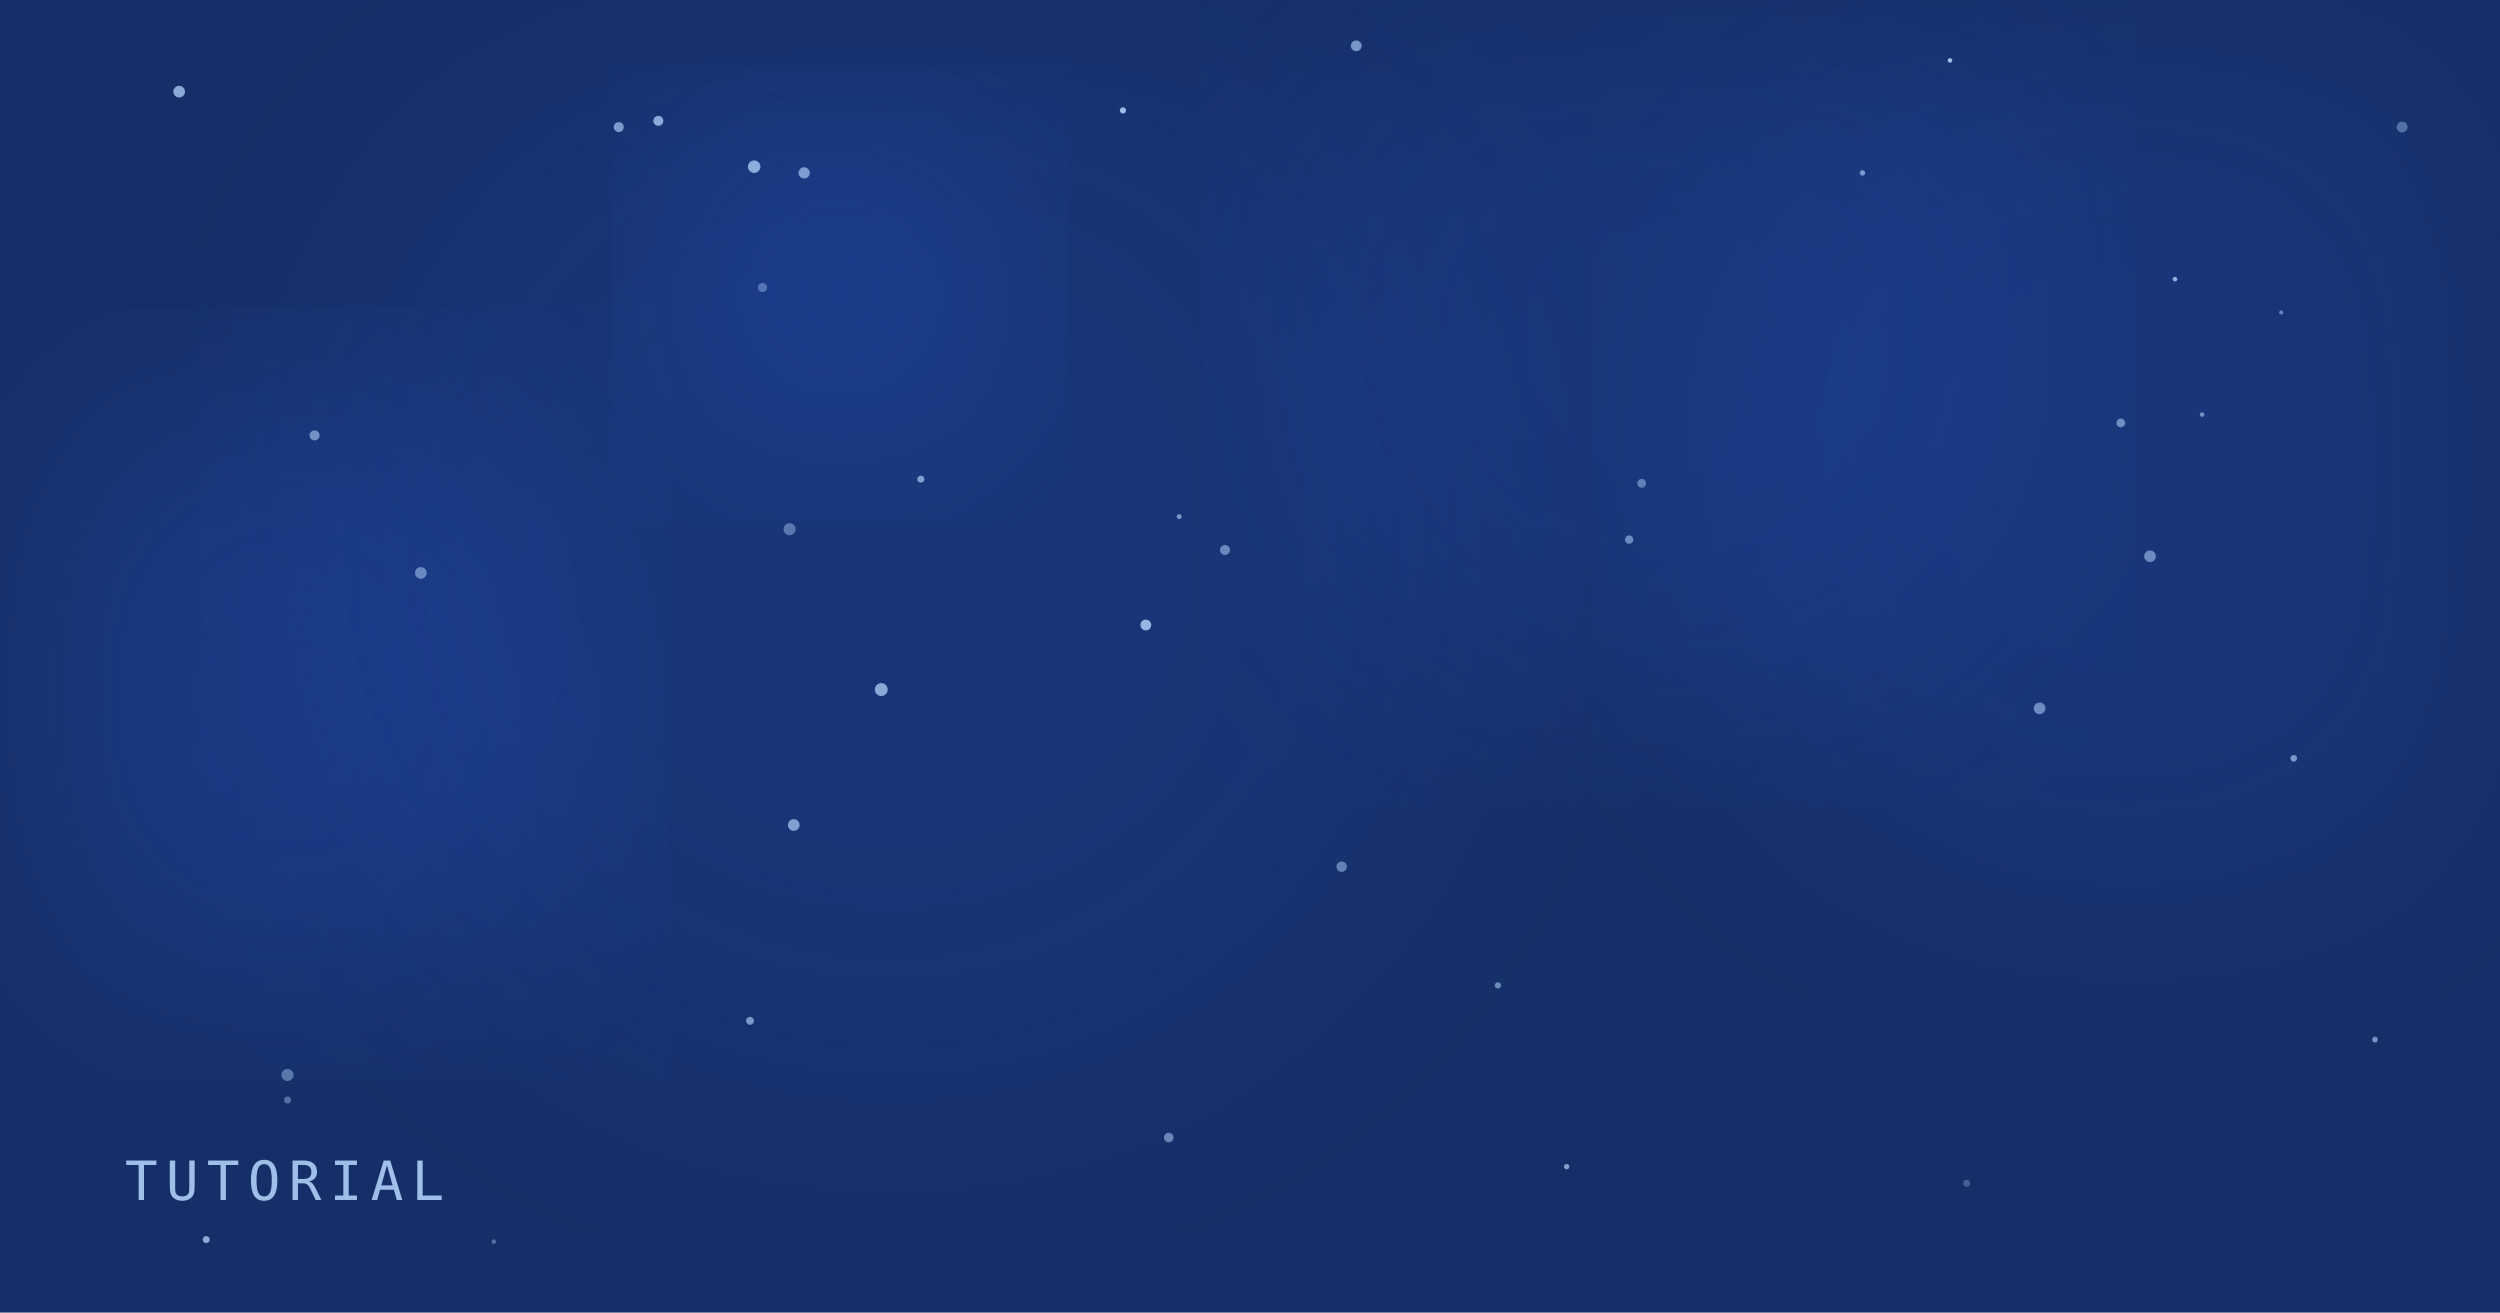
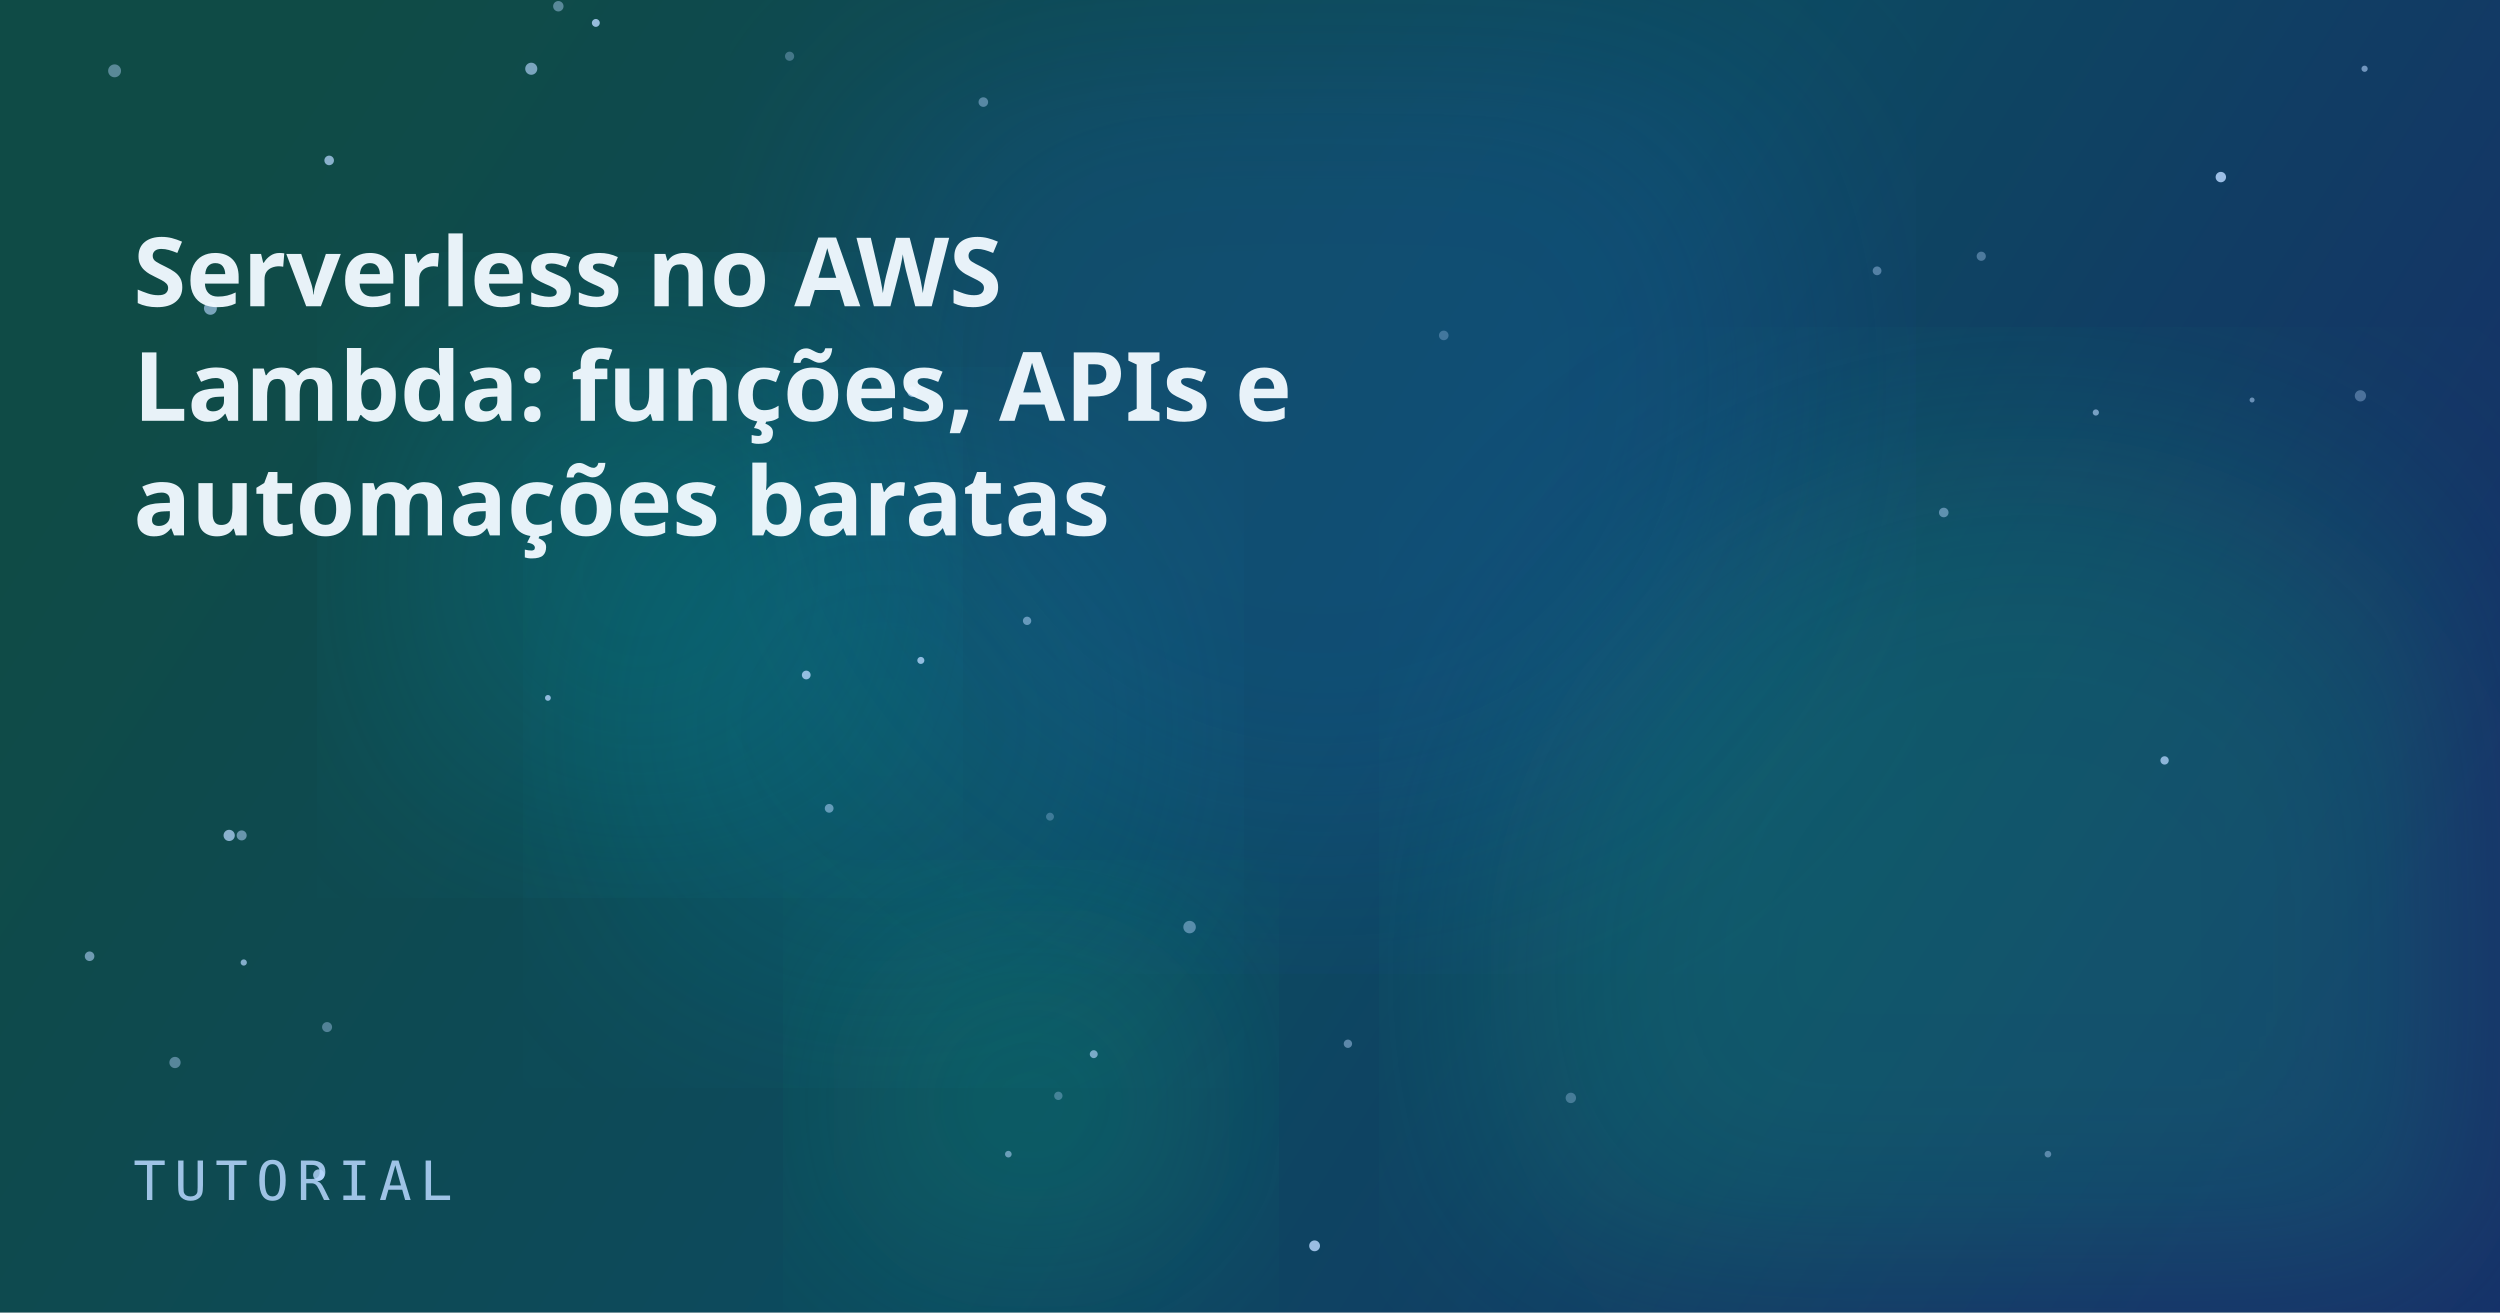
<svg xmlns="http://www.w3.org/2000/svg" width="1200" height="630" viewBox="0 0 1200 630">
  <defs>
    <linearGradient id="bg" gradientTransform="rotate(19 0.5 0.5)">
-       <stop offset="0" stop-color="#2563eb" />
-       <stop offset="0.55" stop-color="#2563eb" />
+       <stop offset="0" stop-color="#10b981" />
+       <stop offset="0.55" stop-color="#06b6d4" />
      <stop offset="1" stop-color="#2563eb" />
    </linearGradient>
    <filter id="soft">
      <feGaussianBlur stdDeviation="60" />
    </filter>
  </defs>
  <rect width="1200" height="630" fill="#0f172a" />
  <rect width="1200" height="630" fill="url(#bg)" opacity="0.32" />
-   <circle cx="1021" cy="222" r="212" fill="#2563eb" opacity="0.13" filter="url(#soft)" />
-   <circle cx="135" cy="333" r="154" fill="#2563eb" opacity="0.19" filter="url(#soft)" />
-   <circle cx="427" cy="260" r="276" fill="#2563eb" opacity="0.11" filter="url(#soft)" />
-   <circle cx="801" cy="161" r="186" fill="#2563eb" opacity="0.13" filter="url(#soft)" />
-   <circle cx="403" cy="141" r="91" fill="#2563eb" opacity="0.20" filter="url(#soft)" />
-   <circle cx="381" cy="396" r="2.8" fill="#b8d8ff" opacity="0.66" />
-   <circle cx="138" cy="516" r="2.9" fill="#b8d8ff" opacity="0.42" />
-   <circle cx="362" cy="80" r="3.0" fill="#b8d8ff" opacity="0.72" />
-   <circle cx="1095" cy="150" r="1.0" fill="#b8d8ff" opacity="0.48" />
-   <circle cx="1101" cy="364" r="1.6" fill="#b8d8ff" opacity="0.61" />
-   <circle cx="99" cy="595" r="1.7" fill="#b8d8ff" opacity="0.72" />
-   <circle cx="202" cy="275" r="2.8" fill="#b8d8ff" opacity="0.50" />
-   <circle cx="788" cy="232" r="2.1" fill="#b8d8ff" opacity="0.45" />
-   <circle cx="1044" cy="134" r="1.1" fill="#b8d8ff" opacity="0.76" />
-   <circle cx="782" cy="259" r="2.0" fill="#b8d8ff" opacity="0.53" />
-   <circle cx="550" cy="300" r="2.6" fill="#b8d8ff" opacity="0.79" />
-   <circle cx="379" cy="254" r="2.9" fill="#b8d8ff" opacity="0.41" />
-   <circle cx="588" cy="264" r="2.4" fill="#b8d8ff" opacity="0.51" />
-   <circle cx="86" cy="44" r="2.8" fill="#b8d8ff" opacity="0.72" />
-   <circle cx="360" cy="490" r="1.9" fill="#b8d8ff" opacity="0.61" />
-   <circle cx="442" cy="230" r="1.7" fill="#b8d8ff" opacity="0.65" />
-   <circle cx="1018" cy="203" r="2.1" fill="#b8d8ff" opacity="0.54" />
-   <circle cx="1057" cy="199" r="1.1" fill="#b8d8ff" opacity="0.57" />
-   <circle cx="138" cy="528" r="1.7" fill="#b8d8ff" opacity="0.39" />
-   <circle cx="719" cy="473" r="1.5" fill="#b8d8ff" opacity="0.55" />
-   <circle cx="316" cy="58" r="2.4" fill="#b8d8ff" opacity="0.72" />
-   <circle cx="936" cy="29" r="1.1" fill="#b8d8ff" opacity="0.83" />
-   <circle cx="386" cy="83" r="2.7" fill="#b8d8ff" opacity="0.63" />
-   <circle cx="297" cy="61" r="2.4" fill="#b8d8ff" opacity="0.63" />
-   <circle cx="566" cy="248" r="1.2" fill="#b8d8ff" opacity="0.60" />
-   <circle cx="366" cy="138" r="2.2" fill="#b8d8ff" opacity="0.37" />
-   <circle cx="1032" cy="267" r="2.8" fill="#b8d8ff" opacity="0.53" />
-   <circle cx="151" cy="209" r="2.4" fill="#b8d8ff" opacity="0.56" />
-   <circle cx="539" cy="53" r="1.5" fill="#b8d8ff" opacity="0.82" />
-   <circle cx="752" cy="560" r="1.3" fill="#b8d8ff" opacity="0.67" />
-   <circle cx="1153" cy="61" r="2.6" fill="#b8d8ff" opacity="0.38" />
-   <circle cx="894" cy="83" r="1.3" fill="#b8d8ff" opacity="0.61" />
-   <circle cx="944" cy="568" r="1.7" fill="#b8d8ff" opacity="0.29" />
-   <circle cx="561" cy="546" r="2.3" fill="#b8d8ff" opacity="0.51" />
-   <circle cx="979" cy="340" r="2.8" fill="#b8d8ff" opacity="0.53" />
-   <circle cx="423" cy="331" r="3.1" fill="#b8d8ff" opacity="0.70" />
-   <circle cx="1140" cy="499" r="1.4" fill="#b8d8ff" opacity="0.58" />
-   <circle cx="237" cy="596" r="1.1" fill="#b8d8ff" opacity="0.38" />
-   <circle cx="651" cy="22" r="2.6" fill="#b8d8ff" opacity="0.60" />
-   <circle cx="644" cy="416" r="2.5" fill="#b8d8ff" opacity="0.47" />
-   <text x="60" y="576" font-family="ui-monospace,monospace" font-size="26" fill="#b8d8ff" opacity="0.85" letter-spacing="4">TUTORIAL</text>
+   <circle cx="973" cy="468" r="259" fill="#10b981" opacity="0.22" filter="url(#soft)" />
+   <circle cx="424" cy="349" r="144" fill="#06b6d4" opacity="0.12" filter="url(#soft)" />
+   <circle cx="635" cy="183" r="237" fill="#2563eb" opacity="0.15" filter="url(#soft)" />
+   <circle cx="495" cy="532" r="99" fill="#10b981" opacity="0.19" filter="url(#soft)" />
+   <circle cx="307" cy="276" r="129" fill="#06b6d4" opacity="0.15" filter="url(#soft)" />
+   <circle cx="268" cy="3" r="2.5" fill="#b8d8ff" opacity="0.44" />
+   <circle cx="754" cy="527" r="2.5" fill="#b8d8ff" opacity="0.32" />
+   <circle cx="983" cy="554" r="1.6" fill="#b8d8ff" opacity="0.43" />
+   <circle cx="153" cy="564" r="2.7" fill="#b8d8ff" opacity="0.80" />
+   <circle cx="286" cy="11" r="1.9" fill="#b8d8ff" opacity="0.80" />
+   <circle cx="693" cy="161" r="2.3" fill="#b8d8ff" opacity="0.30" />
+   <circle cx="1133" cy="190" r="2.7" fill="#b8d8ff" opacity="0.35" />
+   <circle cx="525" cy="506" r="1.9" fill="#b8d8ff" opacity="0.64" />
+   <circle cx="442" cy="317" r="1.7" fill="#b8d8ff" opacity="0.77" />
+   <circle cx="255" cy="33" r="2.9" fill="#b8d8ff" opacity="0.64" />
+   <circle cx="493" cy="298" r="2.0" fill="#b8d8ff" opacity="0.52" />
+   <circle cx="571" cy="445" r="3.0" fill="#b8d8ff" opacity="0.44" />
+   <circle cx="484" cy="554" r="1.6" fill="#b8d8ff" opacity="0.54" />
+   <circle cx="504" cy="392" r="1.9" fill="#b8d8ff" opacity="0.29" />
+   <circle cx="84" cy="510" r="2.7" fill="#b8d8ff" opacity="0.43" />
+   <circle cx="933" cy="246" r="2.3" fill="#b8d8ff" opacity="0.47" />
+   <circle cx="438" cy="188" r="2.5" fill="#b8d8ff" opacity="0.76" />
+   <circle cx="387" cy="324" r="2.1" fill="#b8d8ff" opacity="0.78" />
+   <circle cx="379" cy="27" r="2.2" fill="#b8d8ff" opacity="0.32" />
+   <circle cx="1006" cy="198" r="1.5" fill="#b8d8ff" opacity="0.61" />
+   <circle cx="901" cy="130" r="2.1" fill="#b8d8ff" opacity="0.41" />
+   <circle cx="110" cy="401" r="2.7" fill="#b8d8ff" opacity="0.72" />
+   <circle cx="55" cy="34" r="3.1" fill="#b8d8ff" opacity="0.44" />
+   <circle cx="157" cy="493" r="2.4" fill="#b8d8ff" opacity="0.40" />
+   <circle cx="116" cy="401" r="2.4" fill="#b8d8ff" opacity="0.53" />
+   <circle cx="472" cy="49" r="2.3" fill="#b8d8ff" opacity="0.43" />
+   <circle cx="263" cy="335" r="1.4" fill="#b8d8ff" opacity="0.77" />
+   <circle cx="508" cy="526" r="2.0" fill="#b8d8ff" opacity="0.33" />
+   <circle cx="398" cy="388" r="2.1" fill="#b8d8ff" opacity="0.52" />
+   <circle cx="101" cy="148" r="3.1" fill="#b8d8ff" opacity="0.63" />
+   <circle cx="1066" cy="85" r="2.5" fill="#b8d8ff" opacity="0.83" />
+   <circle cx="117" cy="462" r="1.5" fill="#b8d8ff" opacity="0.70" />
+   <circle cx="158" cy="77" r="2.3" fill="#b8d8ff" opacity="0.72" />
+   <circle cx="1081" cy="192" r="1.2" fill="#b8d8ff" opacity="0.53" />
+   <circle cx="1039" cy="365" r="2.0" fill="#b8d8ff" opacity="0.74" />
+   <circle cx="647" cy="501" r="2.0" fill="#b8d8ff" opacity="0.46" />
+   <circle cx="631" cy="598" r="2.6" fill="#b8d8ff" opacity="0.82" />
+   <circle cx="951" cy="123" r="2.2" fill="#b8d8ff" opacity="0.37" />
+   <circle cx="1135" cy="33" r="1.5" fill="#b8d8ff" opacity="0.58" />
+   <circle cx="43" cy="459" r="2.3" fill="#b8d8ff" opacity="0.57" />
+   <text x="64" y="147" font-family="ui-sans-serif,system-ui,sans-serif" font-size="46" font-weight="700" fill="#f0f9ff" opacity="0.96">Serverless no AWS</text>
+   <text x="64" y="202" font-family="ui-sans-serif,system-ui,sans-serif" font-size="46" font-weight="700" fill="#f0f9ff" opacity="0.96">Lambda: funções, APIs e</text>
+   <text x="64" y="257" font-family="ui-sans-serif,system-ui,sans-serif" font-size="46" font-weight="700" fill="#f0f9ff" opacity="0.96">automações baratas</text>
+   <text x="64" y="576" font-family="ui-monospace,monospace" font-size="26" fill="#b8d8ff" opacity="0.85" letter-spacing="4">TUTORIAL</text>
</svg>
